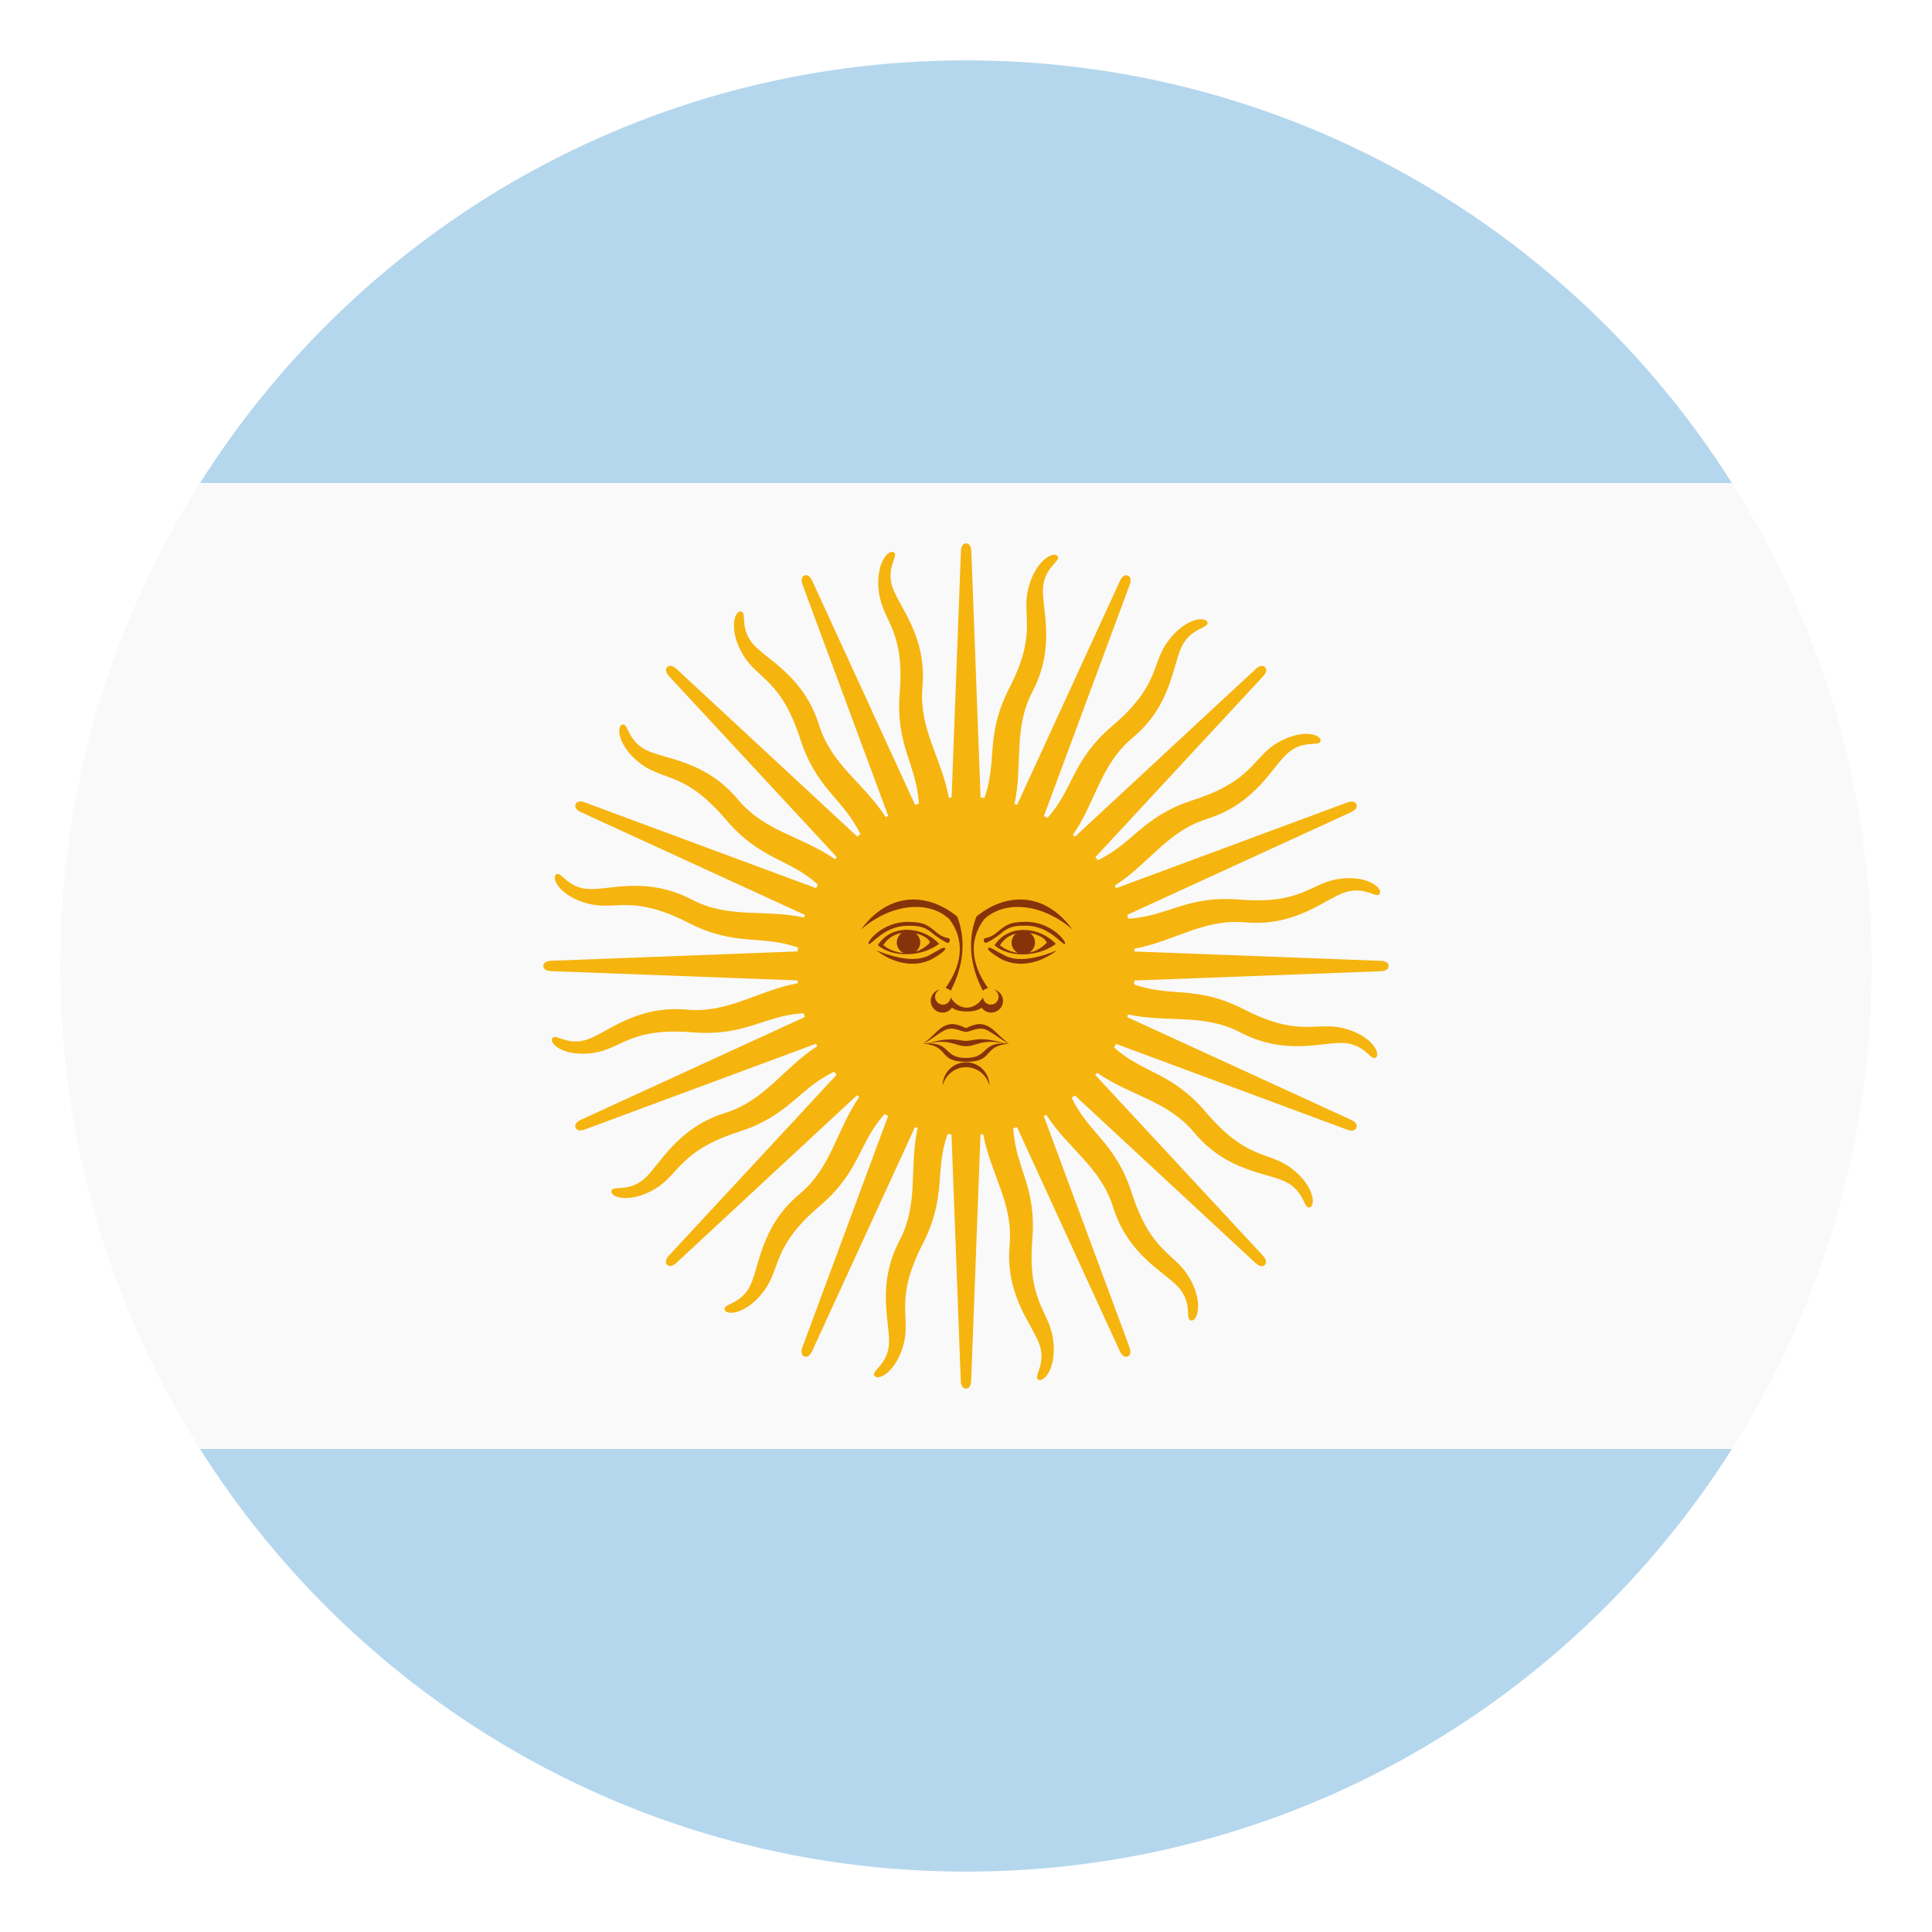
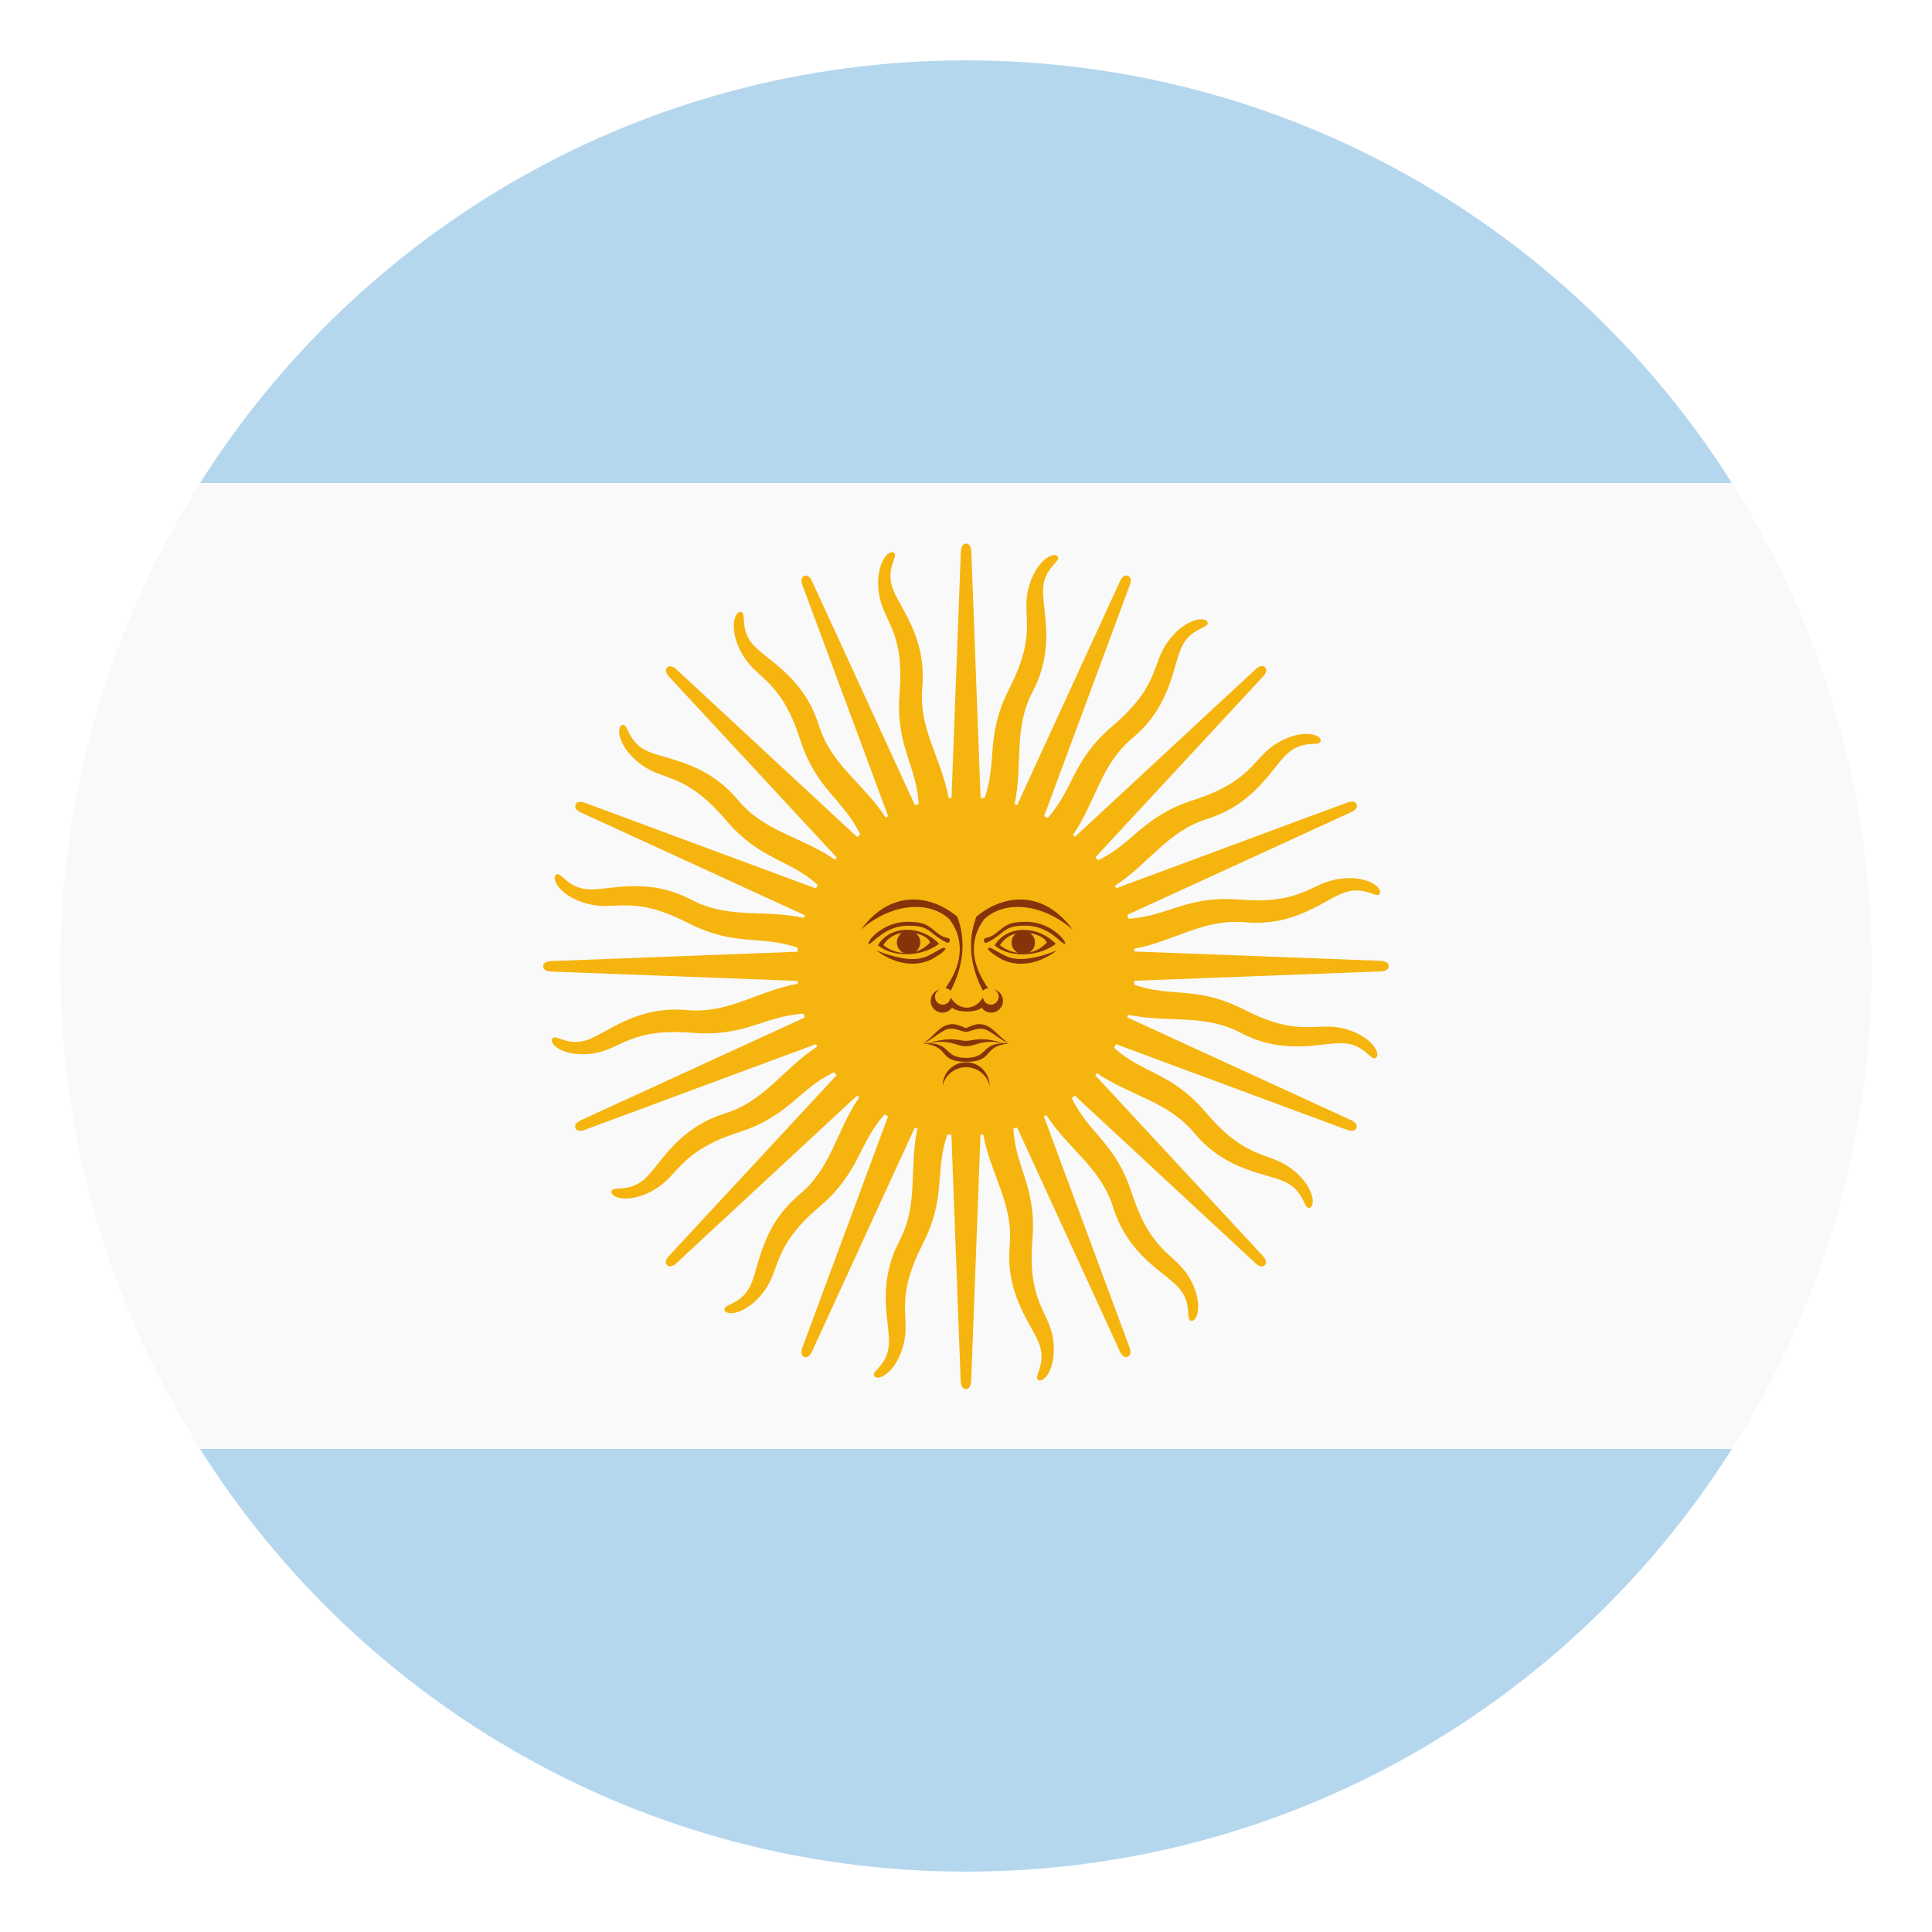
- <svg xmlns="http://www.w3.org/2000/svg" width="24" height="24" viewBox="0 0 24 24" fill="none">
-   <path d="M0.75 12C0.75 14.207 1.388 16.263 2.486 18H21.515C22.612 16.263 23.25 14.207 23.25 12C23.25 9.793 22.612 7.737 21.515 6H2.486C1.388 7.737 0.75 9.793 0.75 12Z" fill="#F9F9F9" />
-   <path d="M21.514 6C19.521 2.846 16.006 0.75 12 0.75C7.993 0.75 4.478 2.846 2.485 6H21.514Z" fill="#B4D7EE" />
-   <path d="M2.485 18C4.478 21.154 7.993 23.25 12 23.25C16.006 23.25 19.521 21.154 21.514 18H2.485Z" fill="#B4D7EE" />
-   <path d="M17.154 11.936L14.092 11.82C14.091 11.809 14.091 11.797 14.089 11.786C14.59 11.694 14.947 11.411 15.466 11.458C16.102 11.515 16.462 11.165 16.71 11.084C16.957 11.003 17.105 11.172 17.14 11.1C17.176 11.027 16.98 10.867 16.628 10.919C16.276 10.971 16.172 11.238 15.395 11.175C14.735 11.122 14.504 11.387 14.016 11.412C14.011 11.397 14.007 11.381 14.002 11.365L16.786 10.088C16.786 10.088 16.875 10.051 16.85 9.991C16.826 9.932 16.736 9.969 16.736 9.969L13.864 11.034C13.859 11.024 13.854 11.013 13.848 11.002C14.276 10.726 14.497 10.329 14.994 10.173C15.604 9.982 15.803 9.522 16.001 9.352C16.198 9.182 16.4 9.282 16.405 9.201C16.41 9.12 16.168 9.048 15.863 9.231C15.558 9.413 15.563 9.7 14.821 9.939C14.191 10.143 14.079 10.476 13.638 10.686C13.628 10.673 13.618 10.661 13.607 10.648L15.69 8.402C15.69 8.402 15.759 8.334 15.714 8.288C15.668 8.242 15.599 8.311 15.599 8.311L13.353 10.394C13.344 10.386 13.335 10.379 13.327 10.372C13.616 9.953 13.668 9.5 14.069 9.166C14.559 8.757 14.566 8.255 14.684 8.023C14.802 7.791 15.025 7.805 14.999 7.729C14.973 7.653 14.722 7.678 14.51 7.964C14.298 8.249 14.412 8.512 13.818 9.017C13.314 9.446 13.339 9.797 13.012 10.16C12.998 10.152 12.983 10.145 12.968 10.137L14.033 7.265C14.033 7.265 14.071 7.175 14.01 7.15C13.95 7.125 13.913 7.215 13.913 7.215L12.635 9.998C12.625 9.995 12.613 9.991 12.602 9.988C12.709 9.49 12.584 9.052 12.826 8.591C13.122 8.024 12.938 7.558 12.957 7.298C12.977 7.038 13.19 6.966 13.136 6.906C13.082 6.846 12.86 6.965 12.774 7.31C12.687 7.655 12.894 7.854 12.538 8.548C12.236 9.137 12.393 9.452 12.229 9.912C12.213 9.911 12.197 9.909 12.181 9.908L12.066 6.846C12.066 6.846 12.066 6.75 12.001 6.75C11.937 6.75 11.937 6.846 11.937 6.846L11.821 9.908C11.81 9.909 11.798 9.909 11.787 9.911C11.695 9.41 11.412 9.053 11.459 8.534C11.515 7.898 11.166 7.538 11.085 7.29C11.004 7.043 11.173 6.894 11.1 6.859C11.027 6.824 10.868 7.02 10.92 7.371C10.972 7.723 11.239 7.828 11.177 8.605C11.123 9.265 11.388 9.496 11.414 9.984C11.398 9.988 11.382 9.993 11.367 9.998L10.089 7.214C10.089 7.214 10.052 7.125 9.992 7.149C9.933 7.174 9.97 7.264 9.97 7.264L11.034 10.136C11.024 10.141 11.014 10.146 11.004 10.151C10.727 9.724 10.329 9.503 10.174 9.005C9.983 8.395 9.523 8.196 9.353 7.999C9.183 7.801 9.283 7.6 9.202 7.595C9.121 7.59 9.049 7.832 9.232 8.137C9.414 8.442 9.701 8.437 9.941 9.179C10.144 9.809 10.477 9.921 10.688 10.362C10.675 10.372 10.662 10.383 10.65 10.393L8.404 8.31C8.404 8.31 8.335 8.241 8.289 8.287C8.244 8.333 8.312 8.401 8.312 8.401L10.395 10.647C10.388 10.656 10.38 10.665 10.373 10.674C9.954 10.384 9.501 10.332 9.167 9.932C8.757 9.441 8.256 9.434 8.024 9.316C7.791 9.199 7.806 8.975 7.729 9.001C7.653 9.028 7.679 9.279 7.964 9.491C8.25 9.703 8.512 9.588 9.018 10.182C9.447 10.686 9.798 10.661 10.16 10.988C10.152 11.003 10.145 11.018 10.137 11.033L7.265 9.968C7.265 9.968 7.176 9.93 7.151 9.99C7.125 10.05 7.215 10.088 7.215 10.088L9.998 11.365C9.995 11.376 9.992 11.387 9.988 11.398C9.49 11.291 9.053 11.416 8.591 11.174C8.025 10.878 7.559 11.063 7.299 11.043C7.039 11.024 6.967 10.811 6.906 10.864C6.846 10.918 6.966 11.14 7.311 11.227C7.656 11.313 7.854 11.107 8.549 11.462C9.137 11.764 9.453 11.607 9.913 11.771C9.911 11.787 9.91 11.803 9.908 11.819L6.847 11.935C6.847 11.935 6.75 11.935 6.75 11.999C6.75 12.064 6.847 12.064 6.847 12.064L9.908 12.179C9.909 12.191 9.91 12.203 9.911 12.214C9.41 12.305 9.054 12.589 8.534 12.542C7.898 12.485 7.538 12.834 7.29 12.915C7.043 12.996 6.895 12.828 6.859 12.9C6.824 12.973 7.02 13.132 7.372 13.08C7.723 13.028 7.828 12.761 8.605 12.824C9.265 12.877 9.496 12.612 9.984 12.587C9.989 12.602 9.993 12.618 9.998 12.634L7.215 13.911C7.215 13.911 7.125 13.948 7.15 14.008C7.175 14.068 7.264 14.031 7.264 14.031L10.136 12.966C10.142 12.976 10.146 12.987 10.152 12.996C9.725 13.273 9.504 13.671 9.006 13.826C8.396 14.018 8.197 14.478 7.999 14.647C7.801 14.817 7.6 14.718 7.595 14.798C7.59 14.879 7.832 14.951 8.137 14.769C8.443 14.586 8.437 14.299 9.179 14.059C9.809 13.856 9.921 13.523 10.362 13.313C10.373 13.326 10.383 13.338 10.393 13.351L8.31 15.597C8.31 15.597 8.242 15.666 8.287 15.711C8.333 15.757 8.402 15.688 8.402 15.688L10.647 13.605C10.656 13.613 10.665 13.62 10.674 13.627C10.385 14.046 10.333 14.499 9.932 14.833C9.442 15.243 9.435 15.744 9.316 15.977C9.199 16.209 8.975 16.194 9.002 16.271C9.028 16.347 9.279 16.322 9.491 16.036C9.704 15.75 9.588 15.488 10.182 14.982C10.687 14.553 10.662 14.202 10.989 13.839C11.003 13.848 11.018 13.855 11.033 13.863L9.968 16.735C9.968 16.735 9.931 16.824 9.991 16.849C10.051 16.875 10.088 16.785 10.088 16.785L11.366 14.002C11.376 14.005 11.388 14.009 11.399 14.012C11.292 14.509 11.417 14.947 11.175 15.409C10.878 15.976 11.063 16.442 11.043 16.701C11.024 16.961 10.811 17.034 10.865 17.094C10.919 17.154 11.14 17.034 11.227 16.689C11.314 16.344 11.107 16.146 11.463 15.451C11.764 14.863 11.608 14.548 11.771 14.087C11.787 14.089 11.804 14.09 11.82 14.092L11.935 17.153C11.935 17.153 11.935 17.25 12 17.25C12.065 17.25 12.064 17.153 12.064 17.153L12.18 14.092C12.191 14.091 12.203 14.09 12.214 14.089C12.306 14.59 12.589 14.946 12.542 15.466C12.485 16.102 12.834 16.462 12.915 16.71C12.997 16.957 12.828 17.105 12.901 17.14C12.973 17.175 13.133 16.98 13.08 16.628C13.029 16.276 12.761 16.171 12.824 15.394C12.877 14.735 12.613 14.504 12.587 14.016C12.603 14.011 12.618 14.007 12.634 14.002L13.911 16.785C13.911 16.785 13.949 16.875 14.008 16.85C14.068 16.826 14.031 16.736 14.031 16.736L12.966 13.864C12.976 13.858 12.987 13.854 12.997 13.848C13.273 14.275 13.671 14.496 13.827 14.994C14.018 15.604 14.478 15.803 14.648 16.001C14.817 16.198 14.718 16.399 14.799 16.404C14.879 16.409 14.952 16.167 14.769 15.863C14.586 15.557 14.3 15.563 14.06 14.821C13.857 14.191 13.523 14.079 13.313 13.638C13.326 13.627 13.339 13.617 13.351 13.607L15.597 15.69C15.597 15.69 15.666 15.759 15.711 15.713C15.757 15.668 15.688 15.598 15.688 15.598L13.605 13.353C13.613 13.344 13.62 13.335 13.628 13.326C14.047 13.616 14.499 13.668 14.834 14.068C15.243 14.559 15.745 14.566 15.977 14.684C16.209 14.801 16.195 15.025 16.271 14.999C16.348 14.972 16.322 14.722 16.037 14.509C15.751 14.298 15.488 14.412 14.982 13.818C14.554 13.314 14.203 13.339 13.84 13.012C13.848 12.998 13.856 12.983 13.863 12.967L16.735 14.033C16.735 14.033 16.825 14.07 16.849 14.01C16.875 13.949 16.786 13.912 16.786 13.912L14.002 12.635C14.006 12.624 14.009 12.613 14.012 12.602C14.51 12.709 14.948 12.584 15.41 12.826C15.976 13.122 16.443 12.937 16.702 12.957C16.962 12.976 17.034 13.189 17.094 13.136C17.154 13.082 17.035 12.86 16.69 12.773C16.345 12.687 16.146 12.893 15.452 12.538C14.863 12.236 14.548 12.393 14.088 12.229C14.089 12.213 14.091 12.197 14.092 12.18L17.154 12.065C17.154 12.065 17.25 12.065 17.25 12C17.25 11.935 17.154 11.936 17.154 11.936Z" fill="#F6B40E" />
-   <path d="M13.116 11.726C13.011 11.613 12.86 11.552 12.717 11.552C12.573 11.552 12.436 11.614 12.355 11.743C12.517 11.888 12.874 11.904 13.116 11.726ZM13.003 11.71C12.941 11.777 12.866 11.817 12.788 11.833C12.829 11.807 12.857 11.761 12.857 11.709C12.857 11.66 12.833 11.617 12.796 11.591C12.901 11.608 12.988 11.659 13.003 11.71ZM12.619 11.598C12.587 11.625 12.566 11.664 12.566 11.709C12.566 11.764 12.597 11.812 12.643 11.837C12.562 11.826 12.484 11.793 12.421 11.743C12.471 11.663 12.543 11.618 12.619 11.598Z" fill="#85340A" />
-   <path d="M12.744 11.451C12.534 11.451 12.486 11.5 12.388 11.58C12.291 11.661 12.243 11.645 12.227 11.661C12.211 11.677 12.227 11.726 12.259 11.709C12.291 11.693 12.356 11.661 12.453 11.58C12.55 11.499 12.647 11.499 12.744 11.499C13.034 11.499 13.196 11.742 13.228 11.726C13.26 11.709 13.067 11.451 12.744 11.451Z" fill="#85340A" />
-   <path d="M13.325 11.548L13.324 11.547V11.548" fill="#85340A" />
-   <path d="M12.129 11.386C12.106 11.446 12.089 11.508 12.078 11.57C12.036 11.81 12.081 12.062 12.21 12.307C12.226 12.291 12.258 12.275 12.274 12.275C12.13 12.071 12.073 11.873 12.105 11.689C12.122 11.594 12.162 11.504 12.226 11.419C12.484 11.177 12.952 11.225 13.323 11.547C12.968 11.063 12.484 11.095 12.129 11.386Z" fill="#85340A" />
-   <path d="M12.484 11.871C12.354 11.806 12.322 11.774 12.29 11.774C12.258 11.774 12.258 11.806 12.419 11.903C12.581 12 12.855 12.016 13.13 11.806C12.807 11.936 12.613 11.936 12.484 11.871Z" fill="#85340A" />
-   <path d="M12.308 12.48C12.256 12.48 12.214 12.439 12.211 12.388C12.195 12.419 12.133 12.513 12.01 12.518C11.887 12.513 11.825 12.419 11.81 12.388C11.807 12.439 11.764 12.48 11.713 12.48C11.659 12.48 11.616 12.437 11.616 12.383C11.616 12.342 11.641 12.305 11.68 12.291C11.61 12.303 11.562 12.364 11.562 12.434C11.562 12.515 11.628 12.579 11.708 12.579C11.755 12.579 11.799 12.556 11.826 12.518C11.882 12.559 11.959 12.564 12.001 12.565C12.007 12.565 12.016 12.565 12.02 12.565C12.061 12.564 12.139 12.559 12.195 12.518C12.222 12.556 12.266 12.579 12.313 12.579C12.393 12.579 12.46 12.515 12.46 12.434C12.46 12.364 12.41 12.303 12.341 12.291C12.38 12.305 12.405 12.342 12.405 12.383C12.405 12.437 12.361 12.48 12.308 12.48Z" fill="#85340A" />
-   <path d="M11.998 12.818H12.001C12.065 12.818 12.162 12.739 12.275 12.804C12.388 12.868 12.454 12.932 12.535 12.964C12.389 12.867 12.323 12.721 12.162 12.721C12.129 12.721 12.065 12.739 12.001 12.771H11.998C11.934 12.739 11.87 12.721 11.838 12.721C11.676 12.721 11.612 12.868 11.467 12.964C11.547 12.932 11.611 12.868 11.724 12.804C11.838 12.739 11.934 12.818 11.998 12.818Z" fill="#85340A" />
-   <path d="M12.001 12.93H11.999C11.938 12.93 11.89 12.907 11.784 12.912C11.721 12.914 11.639 12.927 11.521 12.962C11.505 12.962 11.487 12.962 11.468 12.964C11.807 12.996 11.644 13.19 11.999 13.19H12.001C12.357 13.19 12.196 12.996 12.535 12.964C12.513 12.962 12.493 12.96 12.475 12.96C12.161 12.868 12.096 12.93 12.001 12.93ZM12.001 13.142H11.999C11.726 13.142 11.81 12.959 11.529 12.961C11.528 12.961 11.525 12.962 11.524 12.962C11.806 12.902 11.871 12.997 11.999 12.997H12.001C12.128 12.997 12.193 12.903 12.47 12.961C12.193 12.959 12.273 13.142 12.001 13.142Z" fill="#85340A" />
-   <path d="M12.001 13.196C11.84 13.196 11.71 13.327 11.71 13.487C11.742 13.353 11.863 13.257 12.001 13.257C12.139 13.257 12.259 13.353 12.291 13.487C12.292 13.327 12.162 13.196 12.001 13.196Z" fill="#85340A" />
-   <path d="M10.695 11.548L10.696 11.547L10.695 11.548Z" fill="#85340A" />
-   <path d="M11.794 11.419C11.857 11.504 11.898 11.594 11.914 11.688C11.947 11.873 11.889 12.071 11.745 12.274C11.761 12.274 11.794 12.291 11.81 12.307C11.938 12.062 11.984 11.81 11.942 11.57C11.931 11.507 11.914 11.446 11.891 11.386C11.536 11.095 11.051 11.063 10.696 11.547C11.067 11.225 11.536 11.177 11.794 11.419Z" fill="#85340A" />
-   <path d="M11.567 11.58C11.664 11.661 11.729 11.693 11.761 11.71C11.793 11.726 11.809 11.678 11.793 11.661C11.777 11.645 11.729 11.661 11.631 11.581C11.534 11.5 11.486 11.452 11.276 11.452C10.953 11.452 10.759 11.71 10.792 11.726C10.824 11.742 10.985 11.5 11.276 11.5C11.373 11.5 11.47 11.5 11.567 11.58Z" fill="#85340A" />
-   <path d="M10.906 11.741C10.992 11.819 11.134 11.859 11.284 11.853C11.285 11.853 11.286 11.853 11.286 11.853C11.288 11.853 11.289 11.853 11.291 11.853C11.42 11.847 11.556 11.806 11.666 11.725C11.561 11.612 11.41 11.55 11.266 11.55C11.123 11.55 10.986 11.612 10.905 11.741H10.906ZM10.972 11.741C11.029 11.65 11.114 11.605 11.202 11.589C11.165 11.616 11.14 11.659 11.14 11.708C11.14 11.766 11.175 11.815 11.224 11.839C11.132 11.832 11.043 11.798 10.972 11.741ZM11.553 11.708C11.501 11.764 11.44 11.802 11.376 11.822C11.409 11.795 11.431 11.754 11.431 11.708C11.431 11.662 11.41 11.622 11.377 11.595C11.468 11.617 11.54 11.662 11.553 11.708Z" fill="#85340A" />
-   <path d="M11.727 11.774C11.694 11.774 11.662 11.806 11.533 11.871C11.403 11.935 11.21 11.935 10.887 11.806C11.161 12.017 11.436 12 11.597 11.903C11.759 11.806 11.759 11.774 11.727 11.774Z" fill="#85340A" />
+ <svg xmlns="http://www.w3.org/2000/svg" fill="none" height="24" viewBox="0 0 24 24" width="24">
+   <path d="m.75 12c0 2.207.638 4.263 1.736 6h19.029c1.098-1.737 1.736-3.793 1.736-6 0-2.207-.638-4.263-1.736-6h-19.029c-1.098 1.737-1.736 3.793-1.736 6z" fill="#f9f9f9" />
+   <path d="m21.514 6c-1.993-3.154-5.508-5.25-9.514-5.25-4.007 0-7.521 2.096-9.515 5.25z" fill="#b4d7ee" />
+   <path d="m2.485 18c1.993 3.154 5.508 5.25 9.515 5.25 4.006 0 7.521-2.096 9.514-5.25z" fill="#b4d7ee" />
+   <path d="m17.154 11.936-3.062-.116c-.001-.012-.002-.023-.003-.035.501-.092.857-.375 1.377-.328.636.057.996-.292 1.244-.373.247-.081.396.088.431.015.035-.073-.161-.233-.512-.18-.352.052-.456.319-1.233.256-.66-.053-.891.212-1.379.237-.004-.016-.009-.032-.014-.047l2.784-1.277s.089-.037.065-.097c-.024-.06-.114-.022-.114-.022l-2.872 1.065c-.005-.01-.01-.021-.016-.031.427-.276.648-.674 1.146-.83.61-.191.809-.651 1.007-.821.197-.17.399-.07.404-.151.004-.081-.237-.153-.542.03-.305.183-.3.469-1.042.709-.63.203-.742.537-1.183.747-.01-.013-.021-.025-.032-.038l2.083-2.246s.069-.069.024-.114c-.046-.046-.115.023-.115.023l-2.246 2.083c-.009-.007-.018-.015-.026-.022.289-.419.341-.872.742-1.206.49-.409.498-.911.616-1.143.117-.232.341-.218.315-.294-.026-.076-.278-.051-.489.235-.212.285-.098.548-.692 1.054-.504.429-.479.78-.806 1.143-.015-.008-.03-.015-.044-.023l1.065-2.872s.037-.09-.023-.114c-.06-.025-.098.065-.098.065l-1.278 2.783c-.011-.003-.022-.007-.033-.01.107-.498-.018-.936.224-1.397.296-.566.111-1.032.131-1.292.02-.26.232-.332.179-.392-.054-.06-.276.059-.363.404s.12.544-.235 1.238c-.302.589-.145.904-.309 1.364-.016-.002-.032-.003-.049-.004l-.115-3.062s0-.097-.065-.097-.065.097-.065.097l-.116 3.062c-.011.001-.023.002-.035.003-.092-.501-.375-.857-.328-1.377.057-.636-.292-.996-.373-1.244s.088-.396.015-.431c-.073-.035-.232.161-.18.512.052.352.319.456.256 1.234-.053.66.211.891.237 1.379-.016.004-.032.009-.047.014l-1.278-2.783s-.037-.09-.097-.065c-.06.024-.022.114-.022.114l1.065 2.872c-.01.006-.021.01-.031.016-.276-.428-.674-.648-.83-1.146-.191-.61-.651-.809-.821-1.006-.17-.198-.07-.399-.151-.404-.081-.004-.153.237.03.542.183.305.469.3.709 1.042.203.63.537.742.747 1.183-.013.01-.025.021-.038.031l-2.246-2.083s-.069-.069-.114-.023c-.046.046.023.114.023.114l2.083 2.246c-.007.009-.015.018-.022.027-.419-.289-.872-.342-1.206-.742-.41-.49-.911-.498-1.144-.616-.232-.117-.217-.341-.294-.315-.076.027-.051.278.235.49.285.212.548.097 1.054.691.429.504.78.479 1.142.806-.008.015-.015.03-.023.044l-2.872-1.065s-.09-.037-.114.023c-.025.06.064.097.064.097l2.783 1.277c-.004.011-.007.022-.01.033-.498-.107-.936.018-1.397-.224-.566-.297-1.032-.111-1.292-.131-.26-.02-.332-.233-.393-.179-.06.054.06.276.404.362.345.087.544-.12 1.238.235.589.302.904.145 1.364.309-.002.016-.003.033-.004.049l-3.062.116s-.097 0-.097.065c0 .065.097.065.097.065l3.062.116c.001.012.002.023.003.035-.501.091-.857.375-1.377.328-.636-.057-.996.292-1.244.373-.247.081-.396-.088-.431-.015-.035.073.161.232.512.18s.456-.319 1.234-.256c.66.053.891-.212 1.379-.237.004.015.009.032.014.047l-2.783 1.277s-.09.037-.065.097c.025.06.114.022.114.022l2.872-1.065c.005.01.01.021.016.031-.427.277-.648.675-1.146.83-.61.191-.808.652-1.006.821-.198.17-.399.07-.404.151-.005.081.237.153.542-.03.305-.182.3-.469 1.042-.709.63-.203.742-.537 1.183-.746.01.012.021.025.031.037l-2.083 2.246s-.069.069-.023.114c.046.045.114-.023.114-.023l2.246-2.083c.009.008.018.015.027.022-.289.419-.341.872-.742 1.206-.49.409-.498.911-.616 1.144-.117.232-.342.217-.315.294.027.076.278.051.49-.235.212-.286.097-.548.691-1.053.504-.429.479-.78.806-1.143.015.008.03.016.044.023l-1.065 2.873s-.037.089.022.114c.06.025.097-.064.097-.064l1.278-2.783c.011.003.022.007.033.01-.107.497.018.935-.224 1.397-.296.567-.111 1.032-.131 1.292-.019.26-.232.332-.178.392.054.06.276-.059.362-.404s-.12-.543.235-1.238c.301-.589.145-.904.309-1.365.016.002.033.003.049.005l.115 3.061s0 .097.065.097c.065 0 .065-.097.065-.097l.116-3.061c.012-.001.023-.002.035-.003.091.501.375.857.328 1.377-.057.636.292.996.373 1.244.081.247-.087.396-.015.43.072.035.232-.161.18-.513-.052-.352-.319-.456-.256-1.233.053-.659-.211-.891-.237-1.379.016-.004.032-.009.047-.014l1.277 2.783s.037.09.097.065c.06-.025.023-.114.023-.114l-1.065-2.872c.01-.006.021-.01.031-.016.276.427.674.648.83 1.146.191.61.651.808.821 1.006.17.198.07.399.151.404.08.005.153-.237-.029-.542-.183-.305-.47-.3-.71-1.042-.203-.63-.537-.742-.747-1.183.013-.01.025-.021.038-.031l2.245 2.083s.069.069.114.023c.046-.045-.023-.114-.023-.114l-2.083-2.245c.007-.009.015-.018.022-.027.419.289.871.342 1.206.742.41.491.911.498 1.144.616.232.117.217.342.294.315.076-.027.051-.278-.235-.49-.286-.211-.549-.097-1.054-.691-.429-.505-.78-.479-1.143-.806.008-.015.016-.029.024-.045l2.872 1.065s.09.037.114-.022c.026-.061-.063-.098-.063-.098l-2.784-1.278c.004-.011.007-.022.01-.033.498.107.936-.018 1.398.224.566.296 1.033.111 1.292.131.26.02.332.233.393.179.06-.054-.06-.275-.404-.363-.345-.086-.544.12-1.238-.235-.589-.301-.904-.145-1.365-.309.002-.016.003-.033.004-.049l3.062-.116s.097 0 .097-.065c0-.065-.097-.065-.097-.065z" fill="#f6b40e" />
+   <g fill="#85340a">
+     <path d="m13.116 11.726c-.105-.113-.256-.175-.399-.175-.144 0-.281.062-.361.192.161.145.518.161.76-.017zm-.113-.017c-.061.067-.137.107-.215.123.041-.026.069-.071.069-.123 0-.049-.024-.092-.061-.118.105.017.192.068.207.119zm-.384-.112c-.032.027-.053.066-.053.111 0 .055.032.103.077.128-.081-.011-.159-.044-.222-.094.051-.08.122-.124.198-.145z" />
+     <path d="m12.744 11.451c-.21 0-.258.048-.355.129-.097.081-.145.065-.161.081-.016.016 0 .065.032.048.032-.016.097-.048.194-.129.097-.081.194-.081.291-.081.291 0 .452.242.484.226.032-.016-.161-.274-.484-.274z" />
+     <path d="m13.325 11.548-.001-.001v.001" />
+     <path d="m12.129 11.386c-.022.06-.039.121-.051.184-.042.24.003.492.132.737.016-.016.048-.032.065-.032-.144-.204-.201-.402-.169-.586.017-.095.057-.185.12-.27.258-.242.726-.194 1.098.128-.355-.484-.84-.452-1.195-.161z" />
+     <path d="m12.484 11.871c-.13-.065-.162-.097-.194-.097-.032 0-.032.032.129.129.161.097.436.113.711-.097-.323.129-.517.129-.646.065z" />
+     <path d="m12.308 12.48c-.051 0-.094-.041-.097-.092-.016.032-.078.125-.201.13-.123-.005-.185-.099-.201-.13-.003.051-.046.092-.097.092-.054 0-.097-.043-.097-.097 0-.041.025-.079.064-.093-.069.013-.118.074-.118.144 0 .081.066.145.147.145.047 0 .091-.022.118-.061.056.042.133.046.175.047h.019c.041-.001.119-.005.175-.047.027.039.071.061.118.061.08 0 .147-.064.147-.145 0-.07-.05-.131-.118-.144.039.014.064.051.064.093-.001.053-.044.097-.098.097z" />
+     <path d="m11.998 12.818h.002c.065 0 .161-.078.274-.014s.179.128.26.161c-.146-.097-.212-.243-.373-.243-.032 0-.096.018-.161.05h-.002c-.065-.032-.129-.05-.161-.05-.162 0-.226.147-.371.243.081-.033.144-.096.258-.161.113-.065.21.014.274.014z" />
+     <path d="m12.001 12.93h-.002c-.06 0-.109-.024-.215-.019-.063.003-.145.015-.263.05-.017 0-.034 0-.053.002.339.032.176.227.531.227h.002c.355 0 .195-.195.534-.227-.022-.002-.042-.003-.061-.003-.314-.092-.379-.03-.474-.03zm0.0.211h-.002c-.273 0-.189-.183-.47-.18-.002 0-.004.001-.005.001.282-.06.347.035.475.035h.002c.127 0 .192-.094.469-.036-.277-.002-.197.181-.469.181z" />
+     <path d="m12.001 13.196c-.161 0-.291.131-.291.291.032-.135.153-.23.291-.23.139 0 .259.095.291.23 0-.161-.13-.291-.291-.291z" />
+     <path d="m10.695 11.548.001-.001z" />
+     <path d="m11.794 11.419c.063.085.104.175.12.27.032.184-.025.383-.169.586.016 0 .049.016.065.032.128-.245.174-.497.132-.737-.011-.063-.028-.124-.051-.184-.355-.291-.84-.323-1.195.161.371-.322.839-.37 1.098-.128z" />
+     <path d="m11.567 11.58c.097.081.162.113.194.129.032.016.048-.032.032-.048-.016-.016-.064 0-.162-.081-.097-.081-.145-.129-.355-.129-.323 0-.517.258-.484.275.032.016.194-.226.484-.226.097-0.0.194-0.0.291.08z" />
+     <path d="m10.906 11.741c.086.078.228.117.379.112.001 0 .002 0.0.002 0.0.002 0 .003-0.0.004-0.0.129-.006.265-.047.375-.128-.105-.113-.256-.175-.399-.175-.143-0-.281.062-.361.191zm.066 0c.057-.091.142-.137.231-.152-.037.026-.062.069-.062.118 0 .058.034.107.083.131-.091-.006-.181-.041-.252-.098zm.581-.033c-.051.056-.113.093-.177.113.034-.027.056-.068.056-.114 0-.046-.021-.086-.054-.113.091.021.163.067.176.113z" />
+     <path d="m11.727 11.774c-.032 0-.065.032-.194.097-.129.065-.323.065-.646-.065.275.21.549.194.711.097.162-.097.162-.129.129-.129z" />
+   </g>
</svg>
